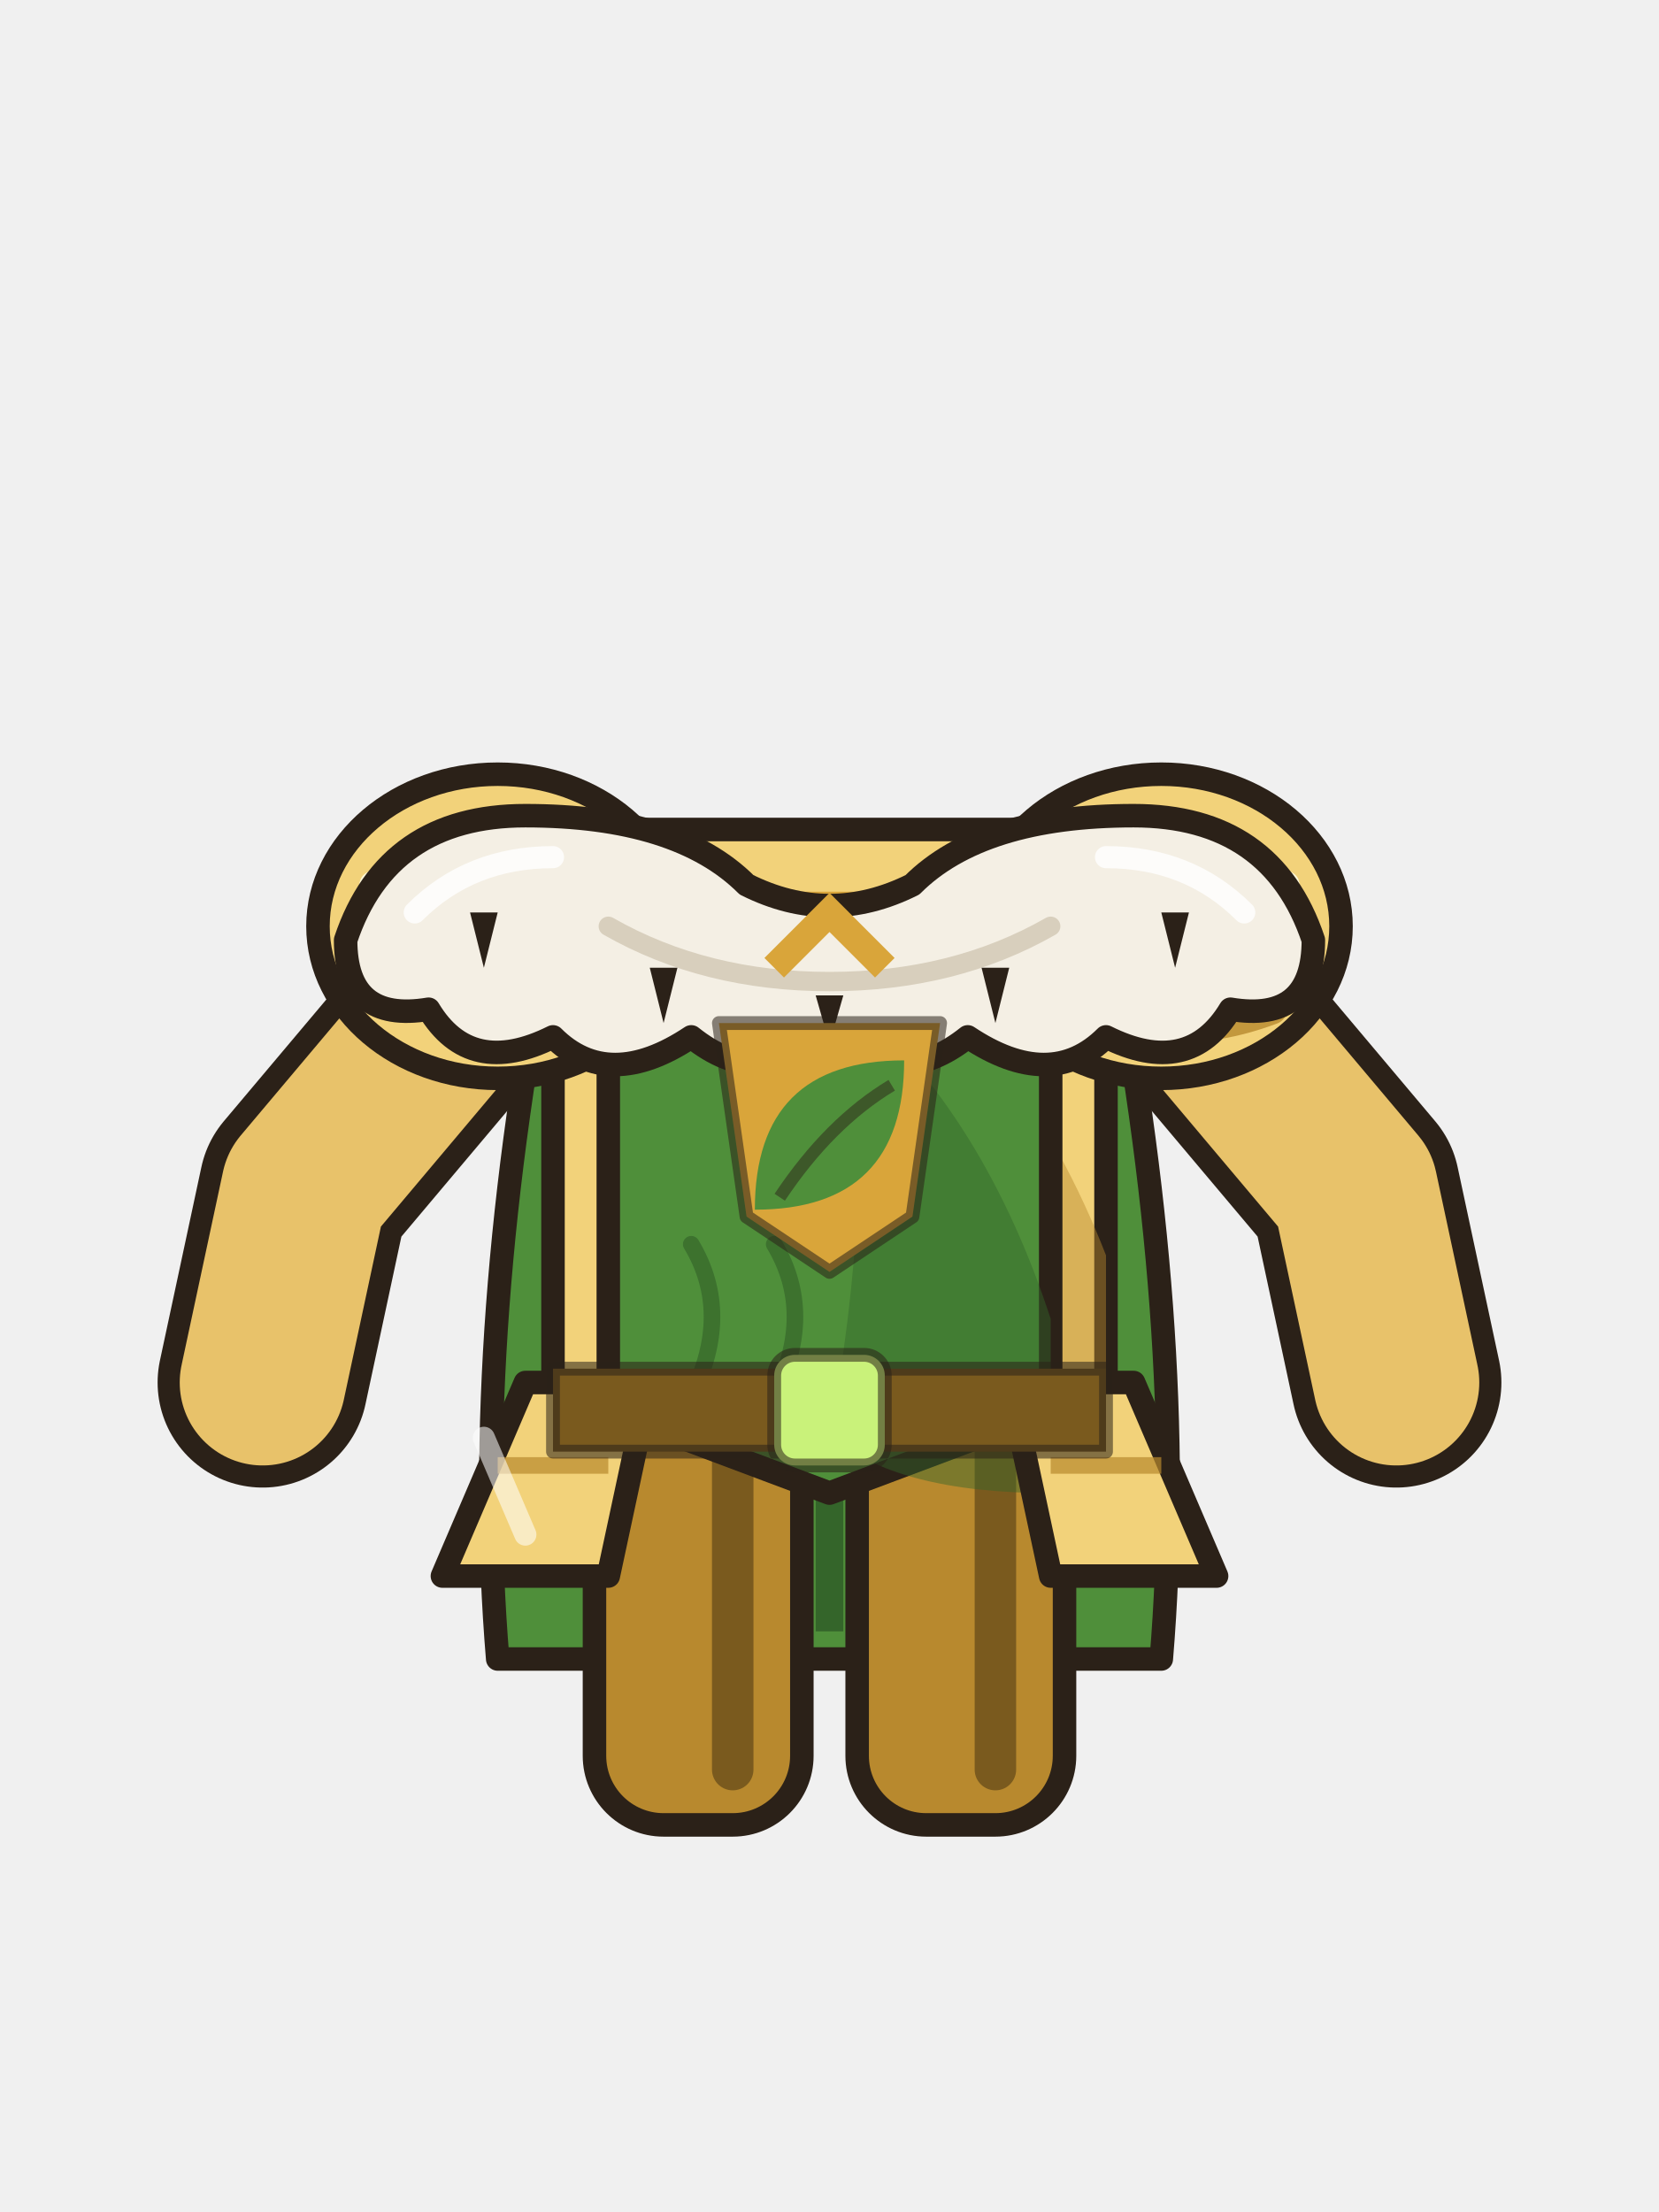
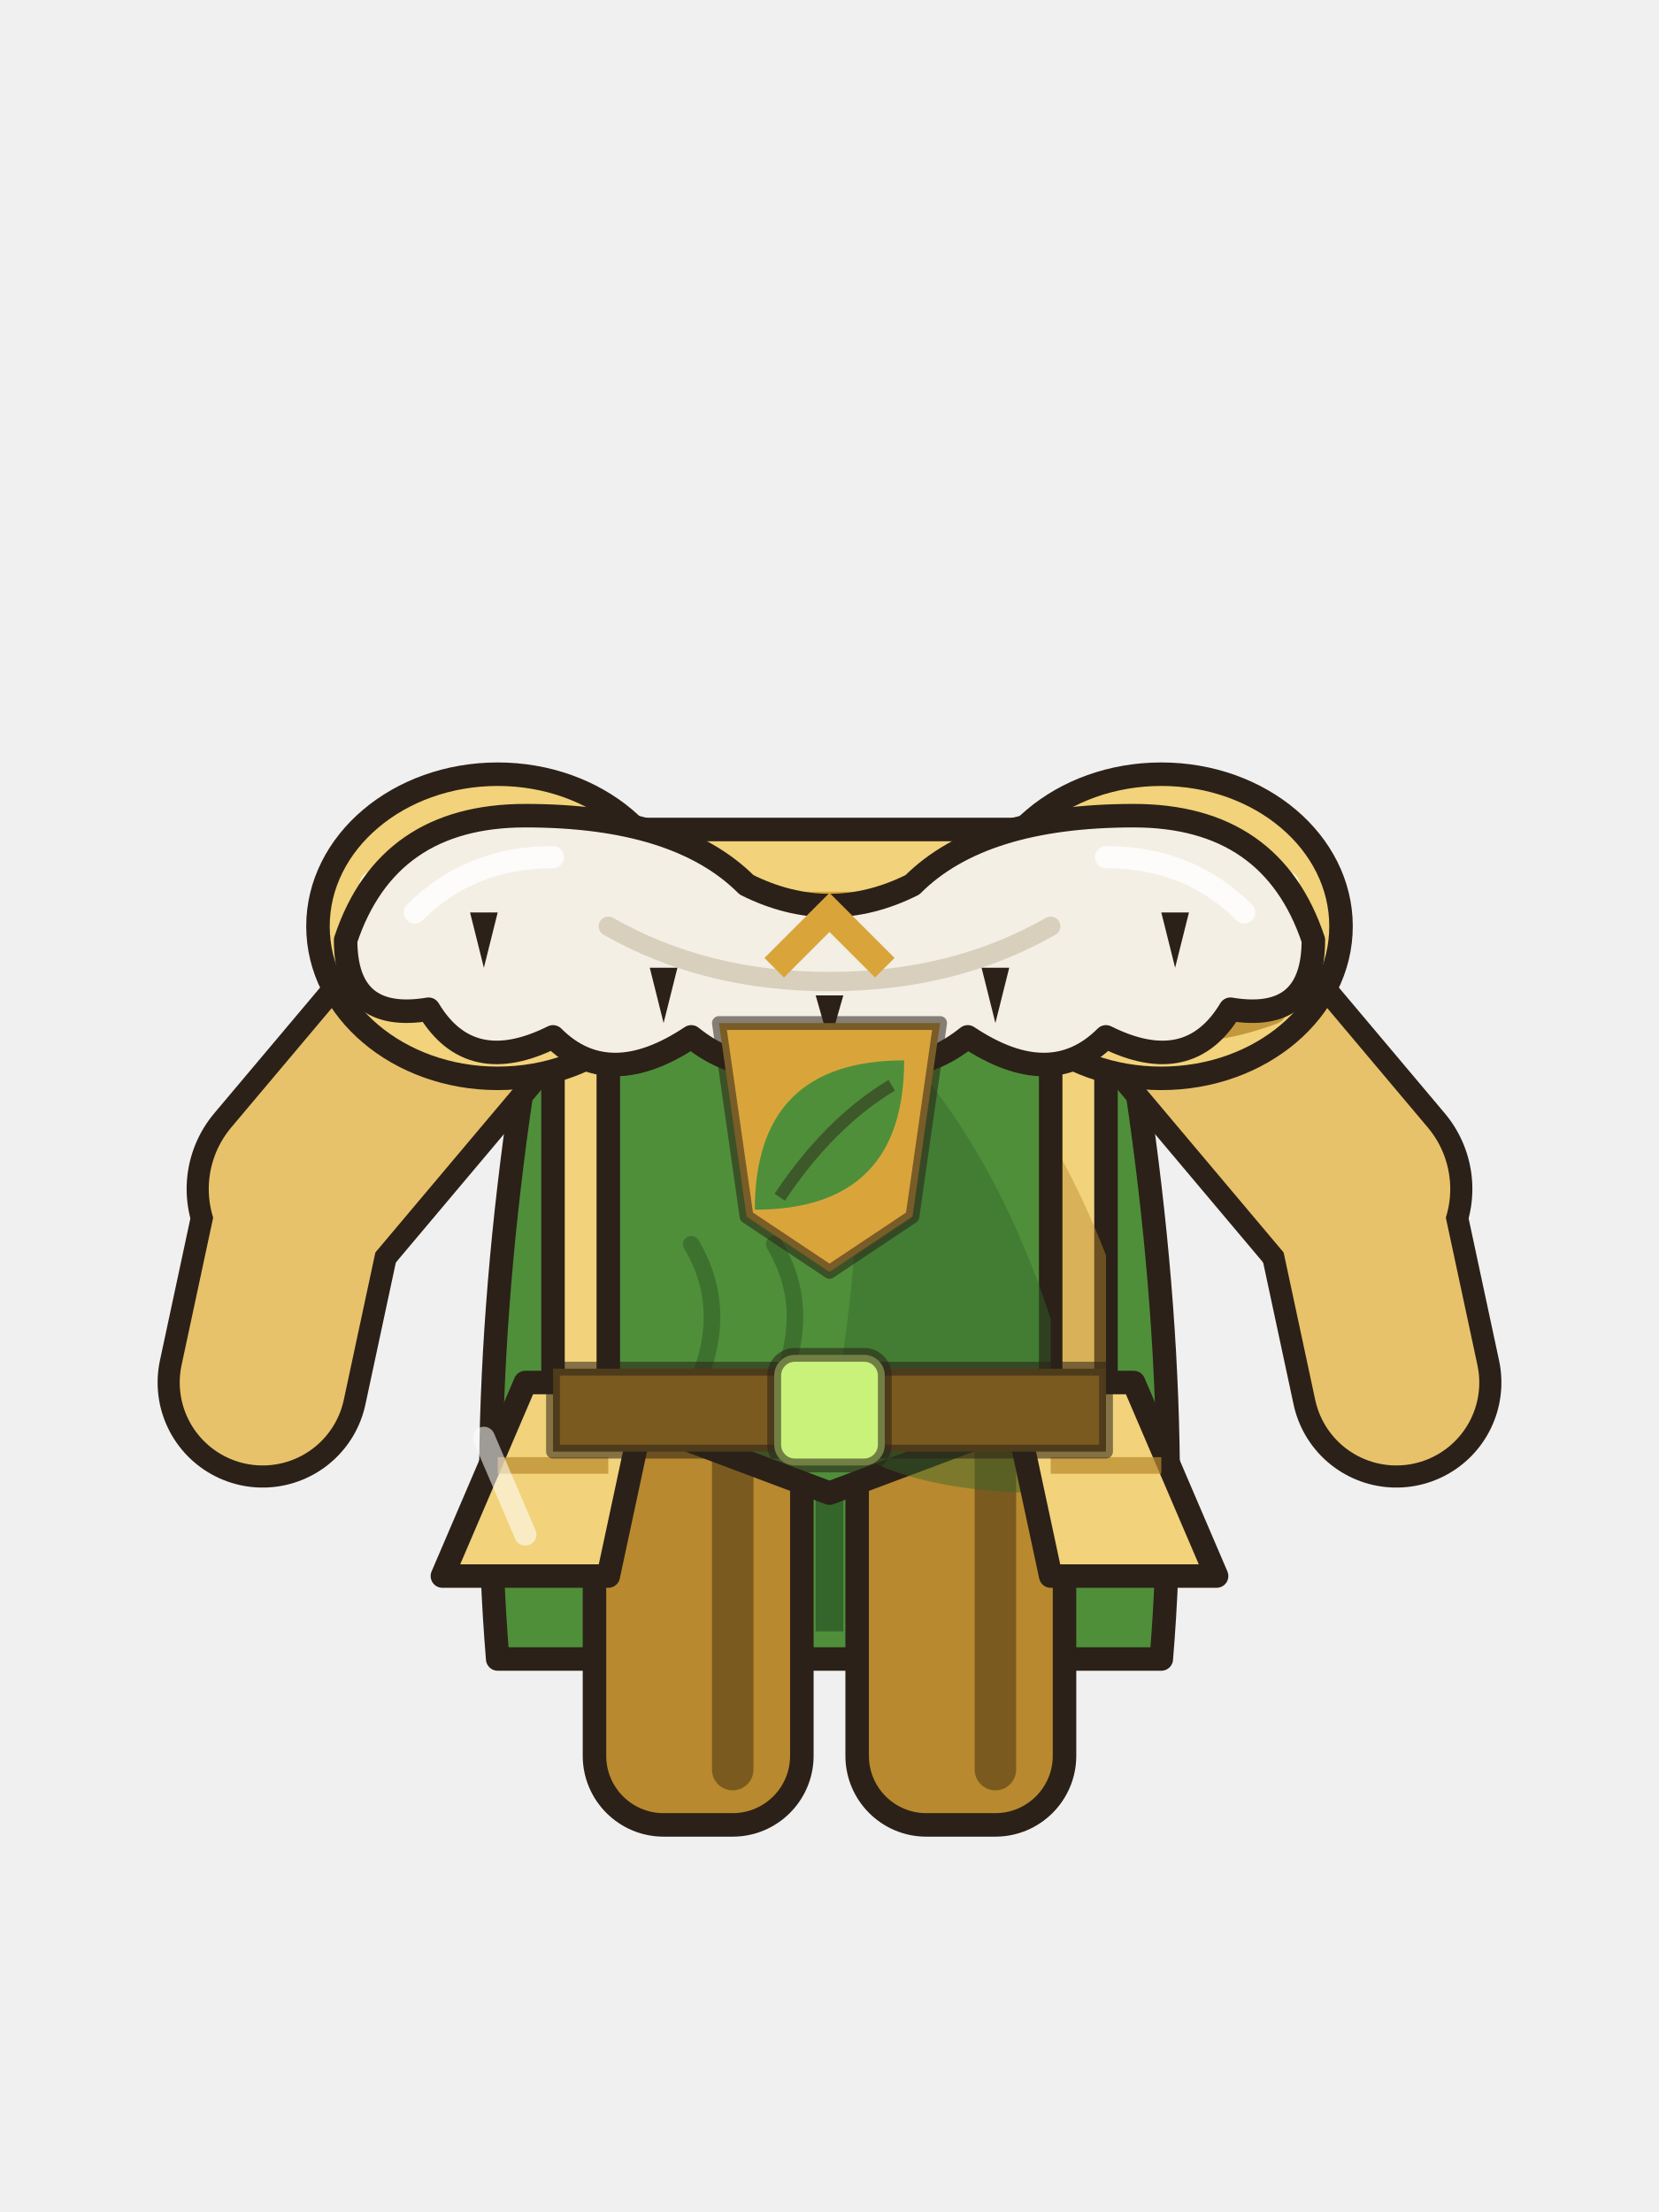
<svg xmlns="http://www.w3.org/2000/svg" width="120" height="160" viewBox="0 0 120 160">
  <path d="M40,66 q-6,30 -4,54 h48 q2,-24 -4,-54z" fill="#4f8f3a" stroke="#2b2118" stroke-width="1.7" stroke-linejoin="round" stroke-linecap="round" />
  <path d="M60,68 v50" stroke="#34652a" stroke-width="2" />
  <rect x="43" y="100" width="15" height="32" rx="5" fill="#b8892e" stroke="#2b2118" stroke-width="1.7" stroke-linejoin="round" stroke-linecap="round" />
  <rect x="62" y="100" width="15" height="32" rx="5" fill="#b8892e" stroke="#2b2118" stroke-width="1.7" stroke-linejoin="round" stroke-linecap="round" />
  <path d="M53,104 v24 M72,104 v24" stroke="#7a5a1e" stroke-width="3" stroke-linecap="round" />
  <path d="M40,64 q0,-4 4,-4 h32 q4,0 4,4 v36 q0,4 -4,4 h-32 q-4,0 -4,-4z" fill="#f2d27a" stroke="#2b2118" stroke-width="1.7" stroke-linejoin="round" stroke-linecap="round" />
  <path d="M38,67 L22,86 L19,100" fill="none" stroke="#2b2118" stroke-width="15.2" stroke-linecap="round" stroke-linejoin="round" />
+   <path d="M38,67 L22,86" fill="none" stroke="#2b2118" stroke-width="17" stroke-linecap="round" stroke-linejoin="round" />
  <path d="M82,67 L98,86 L101,100" fill="none" stroke="#2b2118" stroke-width="15.2" stroke-linecap="round" stroke-linejoin="round" />
+   <path d="M82,67 L98,86" fill="none" stroke="#2b2118" stroke-width="17" stroke-linecap="round" stroke-linejoin="round" />
  <path d="M38,67 L22,86 L19,100" fill="none" stroke="#e8c26a" stroke-width="12" stroke-linecap="round" stroke-linejoin="round" />
+   <path d="M38,67 L22,86" fill="none" stroke="#e8c26a" stroke-width="13.8" stroke-linecap="round" stroke-linejoin="round" />
  <path d="M82,67 L98,86 L101,100" fill="none" stroke="#e8c26a" stroke-width="12" stroke-linecap="round" stroke-linejoin="round" />
+   <path d="M82,67 L98,86" fill="none" stroke="#e8c26a" stroke-width="13.8" stroke-linecap="round" stroke-linejoin="round" />
  <path d="M62,66.6 q12,8.8 18,24.2 v13.2 q-14,0 -20,-4.4 q4,-17.6 2,-33z" fill="#b8892e" opacity=".45" />
  <path d="M45,68 v10" stroke="#fff8d8" stroke-width="2" stroke-linecap="round" />
  <path d="M50,88 q3,5 0,11" fill="none" stroke="#b8892e" stroke-width="1.2" stroke-linecap="round" opacity=".7" />
  <path d="M56,88 q3,5 0,11" fill="none" stroke="#b8892e" stroke-width="1.2" stroke-linecap="round" opacity=".7" />
  <path d="M44,66 h32 v36 l-16,6 l-16,-6z" fill="#4f8f3a" stroke="#2b2118" stroke-width="1.7" stroke-linejoin="round" stroke-linecap="round" />
  <path d="M61.6,72.3 q9.6,8.4 14.4,23.1 v12.6 q-11.2,0 -16,-4.2 q3.2,-16.8 1.6,-31.5z" fill="#34652a" opacity=".45" />
  <path d="M50,90 q3,5 0,11" fill="none" stroke="#34652a" stroke-width="1.2" stroke-linecap="round" opacity=".7" />
  <path d="M56,90 q3,5 0,11" fill="none" stroke="#34652a" stroke-width="1.2" stroke-linecap="round" opacity=".7" />
  <path d="M44,66 h32" stroke="#d9a53a" stroke-width="3" />
  <ellipse cx="36" cy="67" rx="13" ry="11" fill="#f2d27a" stroke="#2b2118" stroke-width="1.7" stroke-linejoin="round" stroke-linecap="round" />
  <ellipse cx="84" cy="67" rx="13" ry="11" fill="#f2d27a" stroke="#2b2118" stroke-width="1.7" stroke-linejoin="round" stroke-linecap="round" />
  <path d="M27,64 q9,-6 18,0 M75,64 q9,-6 18,0" fill="none" stroke="#fff8d8" stroke-width="2" stroke-linecap="round" />
  <path d="M30,72 q6,4 14,1 M78,72 q6,4 14,1" fill="none" stroke="#b8892e" stroke-width="2.2" stroke-linecap="round" opacity=".8" />
  <path d="M26,70 q10,8 20,4 M74,74 q10,4 20,-4" fill="none" stroke="#2b2118" stroke-width="1" stroke-opacity=".5" />
  <path d="M38,100 l-6,14 h12 l3,-14z M82,100 l6,14 h-12 l-3,-14z" fill="#f2d27a" stroke="#2b2118" stroke-width="1.7" stroke-linejoin="round" stroke-linecap="round" />
  <path d="M36,106 h8 M76,106 h8" stroke="#b8892e" stroke-width="1.2" opacity=".7" />
  <path d="M35,104 L38,111" stroke="#fff" stroke-width="1.6" stroke-linecap="round" opacity=".55" />
  <g class="ermine">
    <path d="M25,68 Q28,59 38,59 Q49,59 54,64 Q60,67 66,64 Q71,59 82,59 Q92,59 95,68 Q95,74 89,73 Q86,78 80,75 Q76,79 70,75 Q65,79 60,75 Q55,79 50,75 Q44,79 40,75 Q34,78 31,73 Q25,74 25,68Z" fill="#f4efe4" stroke="#2b2118" stroke-width="1.7" stroke-linejoin="round" stroke-linecap="round" />
    <path d="M30,66 q4,-4 10,-4 M80,62 q6,0 10,4" fill="none" stroke="#fff" stroke-width="1.6" stroke-linecap="round" opacity=".8" />
    <path d="M44,67 q7,4 16,4 q9,0 16,-4" fill="none" stroke="#d8cfbd" stroke-width="1.4" stroke-linecap="round" />
    <g fill="#2b2118">
      <path d="M34,66 l1,4 l1,-4z" />
      <path d="M47,70 l1,4 l1,-4z" />
      <path d="M59,72 l1,3.5 l1,-3.5z" />
      <path d="M71,70 l1,4 l1,-4z" />
      <path d="M84,66 l1,4 l1,-4z" />
    </g>
  </g>
  <path d="M40,99 h40 v6 h-40z" fill="#7a5a1e" stroke="#2b2118" stroke-width="1" stroke-opacity=".55" stroke-linejoin="round" stroke-linecap="round" />
  <rect x="56" y="98" width="8" height="8" rx="1.5" fill="#c9f27a" stroke="#2b2118" stroke-width="1" stroke-opacity=".55" stroke-linejoin="round" stroke-linecap="round" />
  <path d="M52,74 h16 l-2,14 l-6,4 l-6,-4z" fill="#d9a53a" stroke="#2b2118" stroke-width="1" stroke-opacity=".55" stroke-linejoin="round" stroke-linecap="round" />
  <g transform="translate(60,83) scale(0.9)">
    <path d="M-6,5 q0,-12 12,-12 q0,12 -12,12z" fill="#4f8f3a" />
    <path d="M-4,4 q4,-6 9,-9" fill="none" stroke="#2b2118" stroke-width="1" opacity=".5" />
  </g>
  <path d="M56,70 l4,-4 l4,4" fill="none" stroke="#d9a53a" stroke-width="2" />
</svg>
